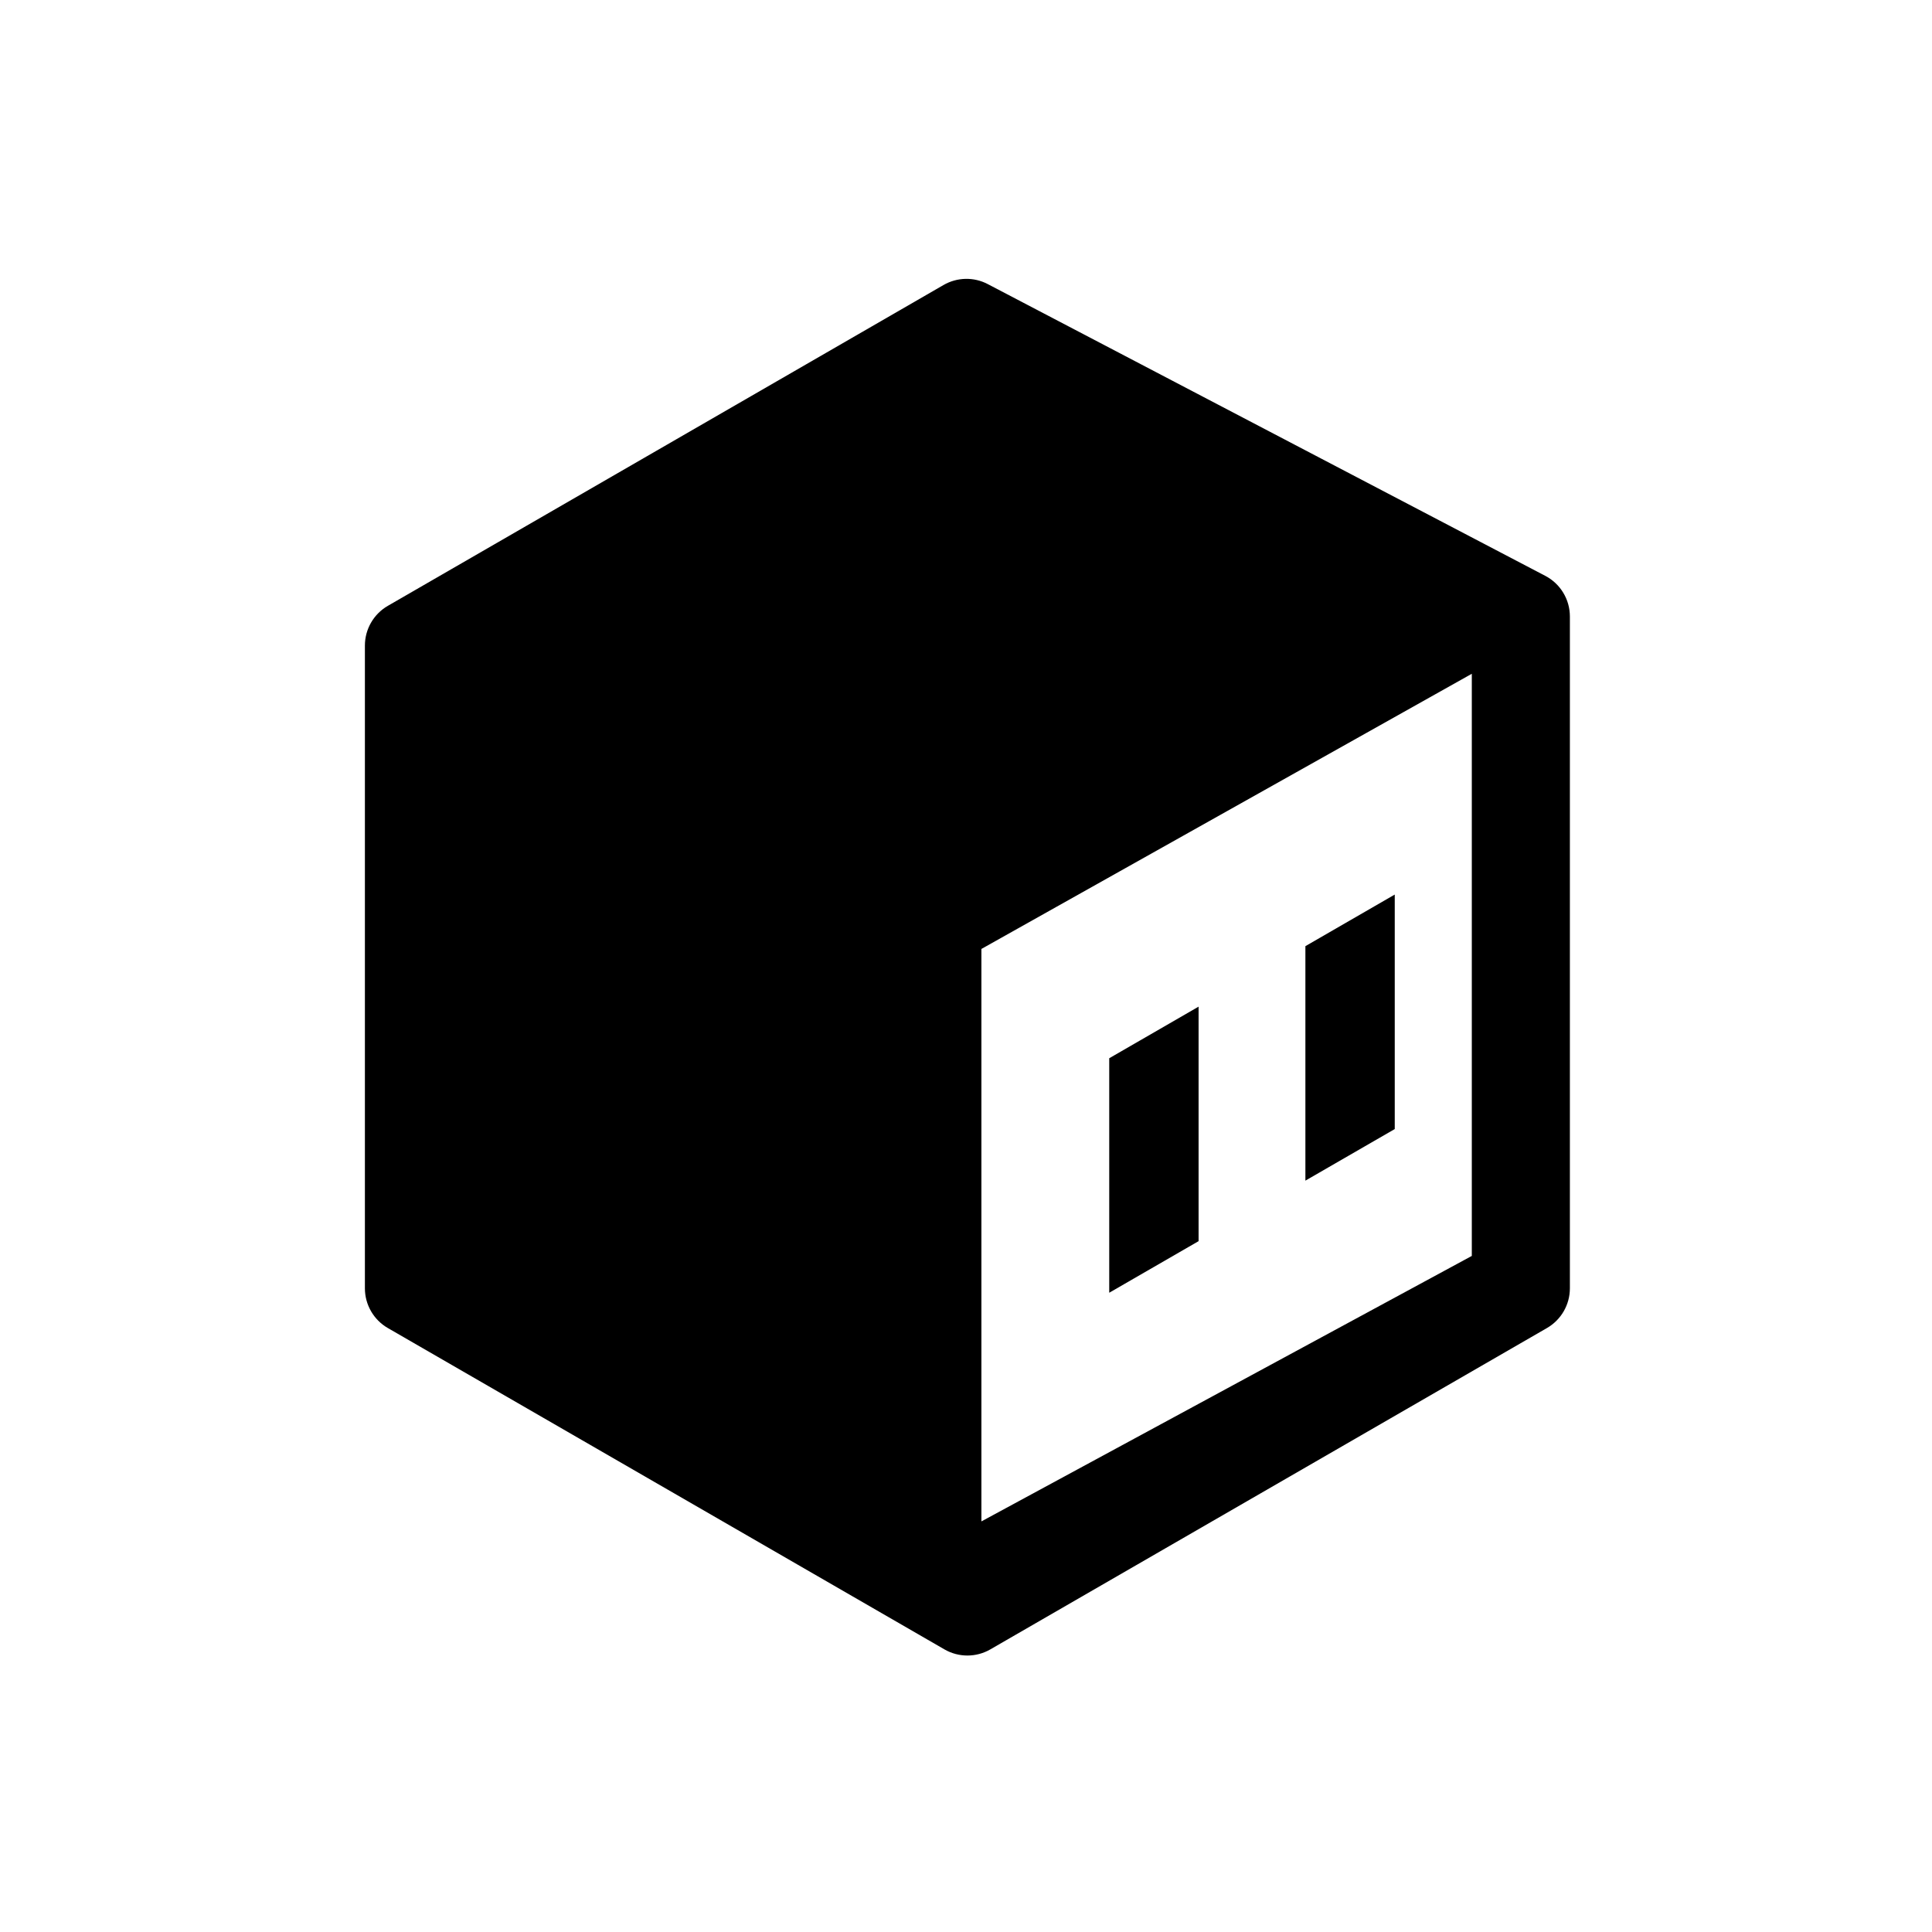
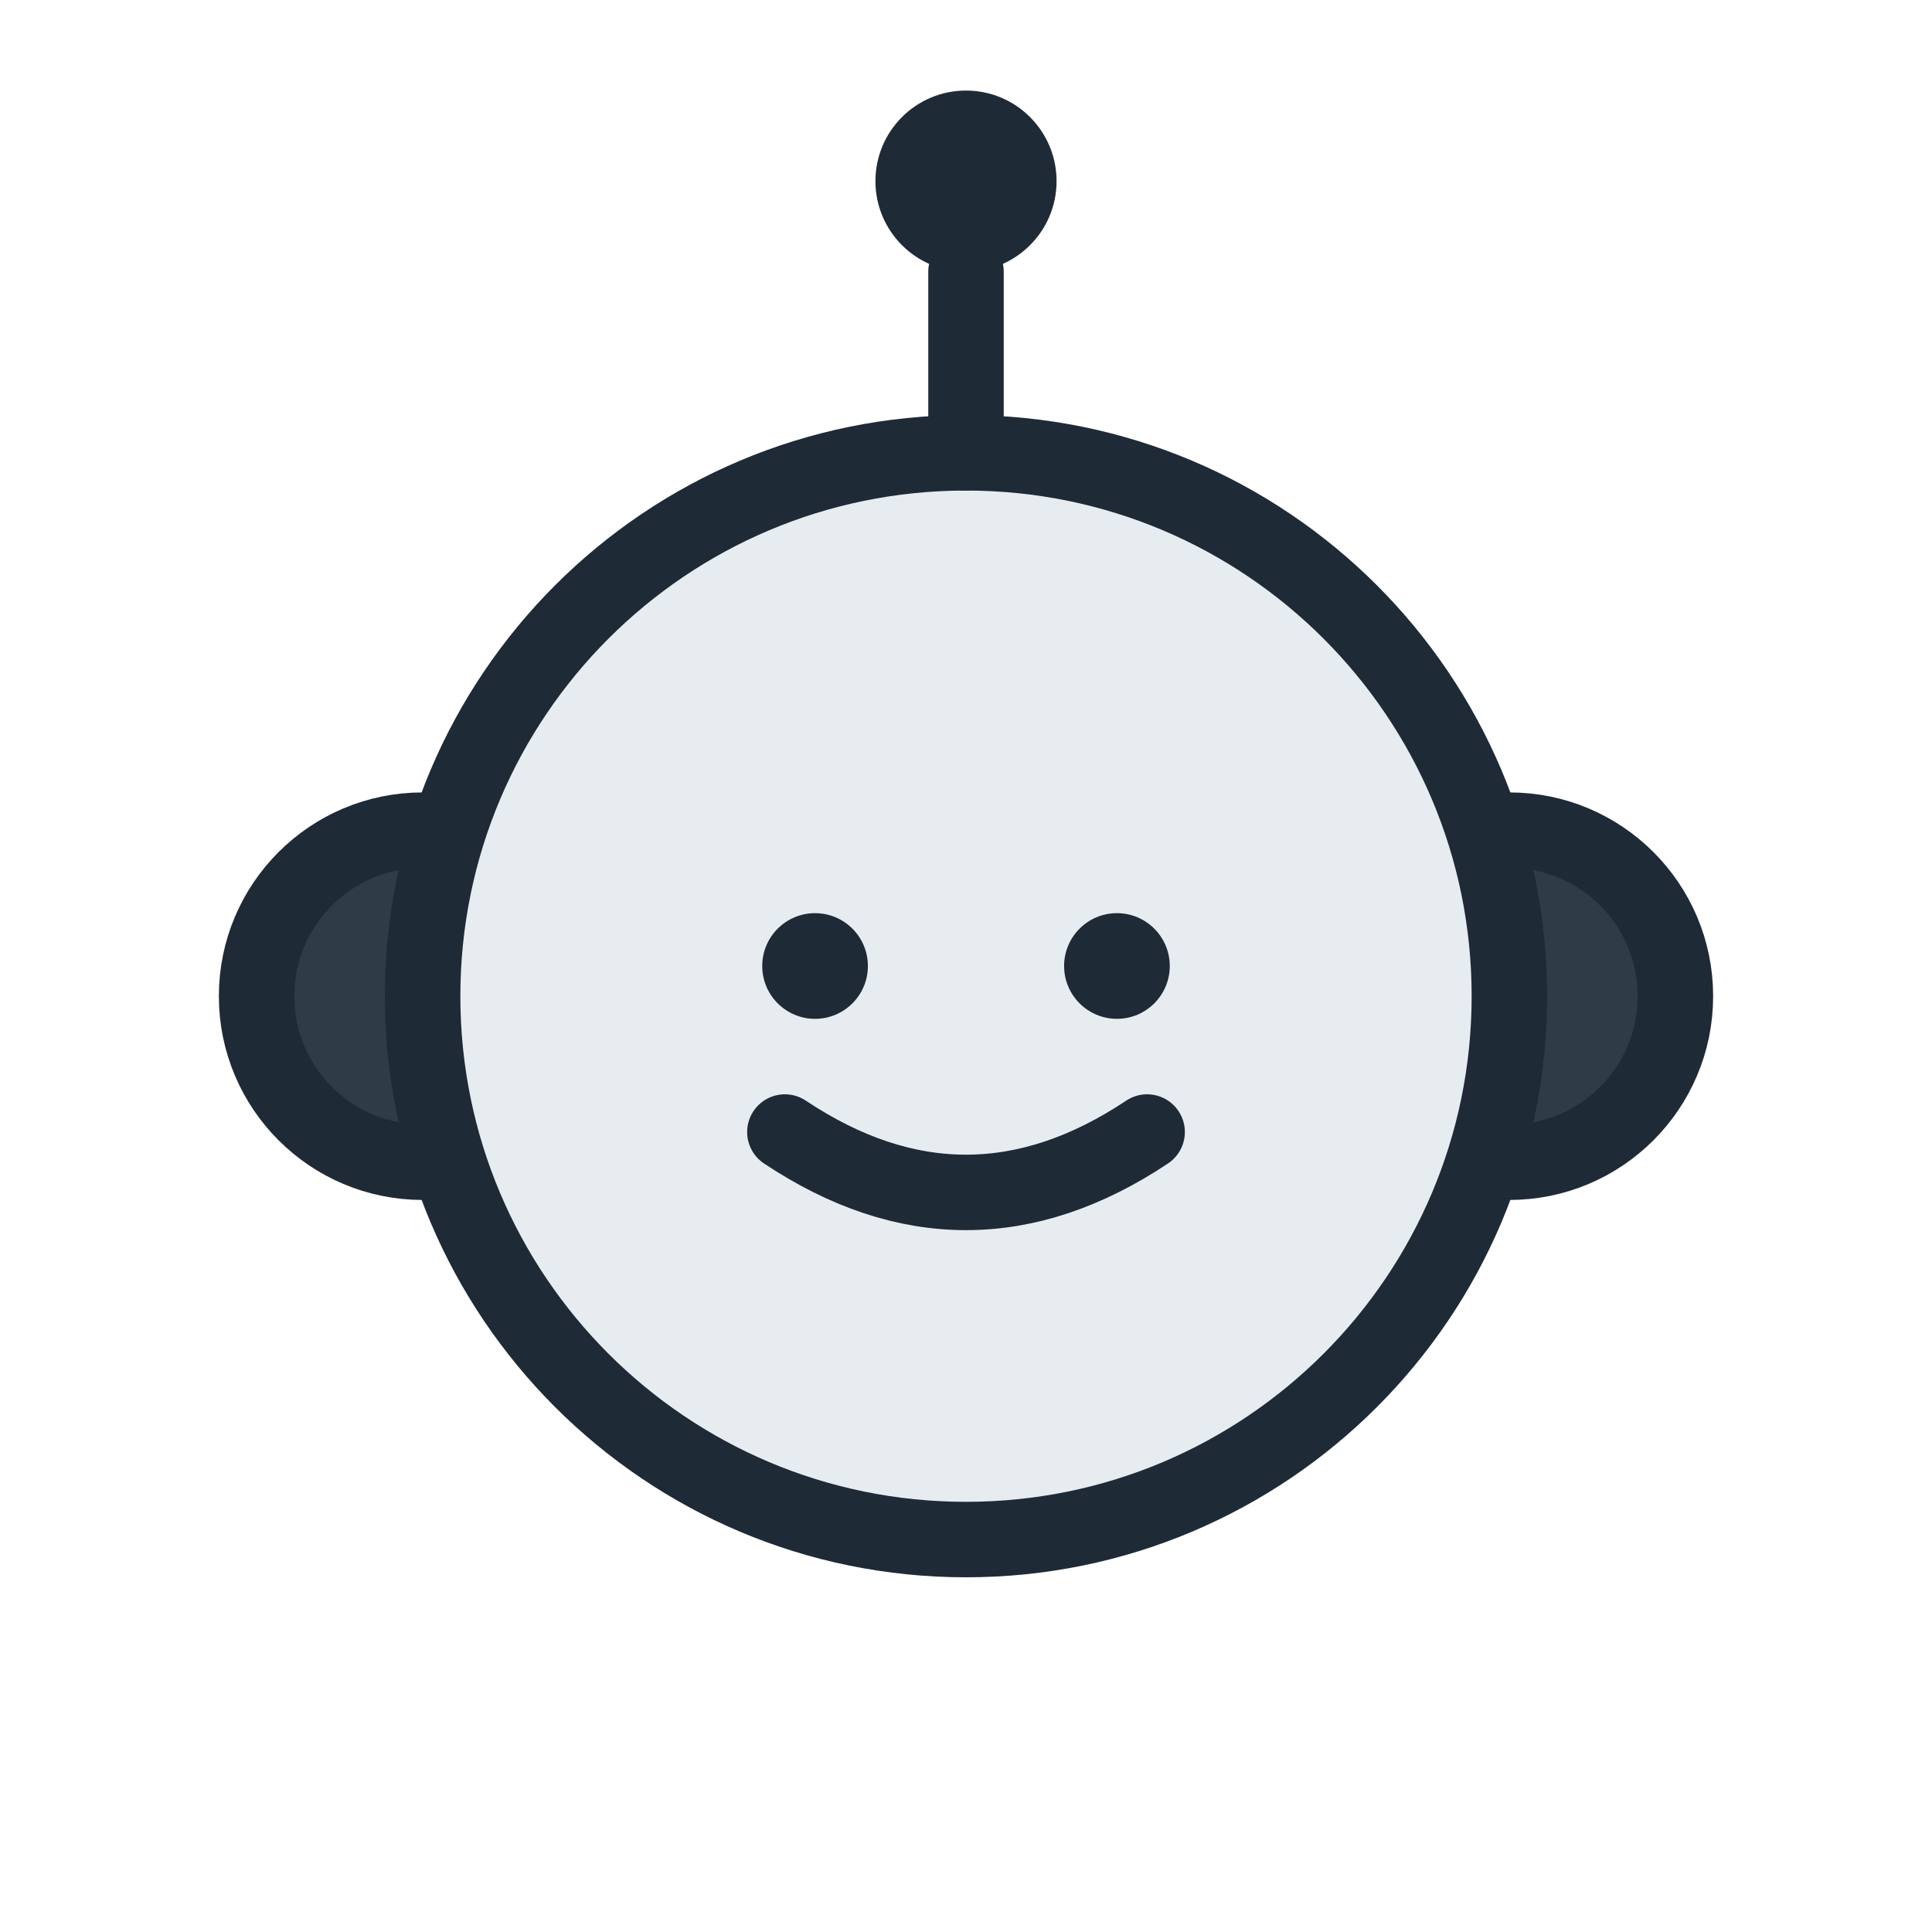
<svg xmlns="http://www.w3.org/2000/svg" width="256" height="256" viewBox="0 0 256 256" fill="none">
  <rect width="256" height="256" fill="white" />
-   <path d="M195.022 166.417L130.04 201.594V125.741L195.022 89.279V166.417ZM204.758 76.303L130.882 37.643C129.039 36.678 126.828 36.724 125.025 37.764L51.389 80.278C49.509 81.365 48.351 83.371 48.351 85.543V170.707C48.351 172.878 49.509 174.885 51.389 175.971L125.145 218.553C127.026 219.638 129.342 219.638 131.224 218.553L204.979 175.971C206.86 174.885 208.018 172.878 208.018 170.707V81.688C208.018 79.426 206.762 77.351 204.758 76.303Z" fill="black" />
-   <path d="M158.819 133.386L146.979 140.223V171.295L158.819 164.459V133.386Z" fill="black" />
-   <path d="M184.811 118.534L172.971 125.371V156.441L184.811 149.606V118.534Z" fill="black" />
+   <circle cx="56" cy="132" r="22" fill="#2F3B47" stroke="#1F2A37" stroke-width="10" />
+   <circle cx="200" cy="132" r="22" fill="#2F3B47" stroke="#1F2A37" stroke-width="10" />
+   <circle cx="128" cy="132" r="72" fill="#E7ECF1" stroke="#1F2A37" stroke-width="10" />
+   <line x1="128" y1="60" x2="128" y2="36" stroke="#1F2A37" stroke-width="10" stroke-linecap="round" />
+   <circle cx="128" cy="24" r="12" fill="#1F2A37" />
+   <circle cx="108" cy="128" r="7" fill="#1F2A37" />
+   <circle cx="148" cy="128" r="7" fill="#1F2A37" />
+   <path d="M104 150 Q128 166 152 150" stroke="#1F2A37" stroke-width="10" stroke-linecap="round" fill="none" />
</svg>
